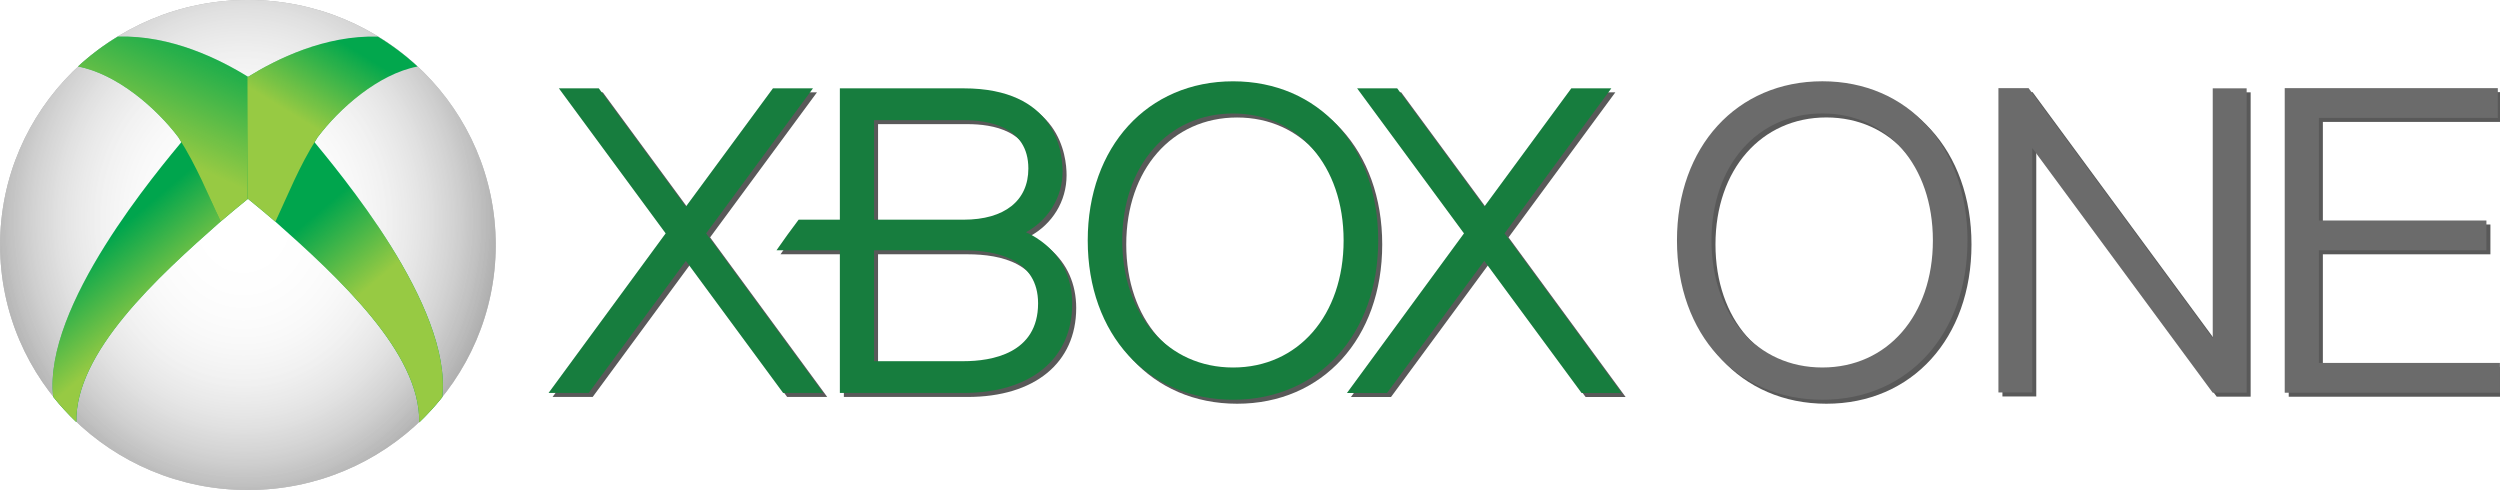
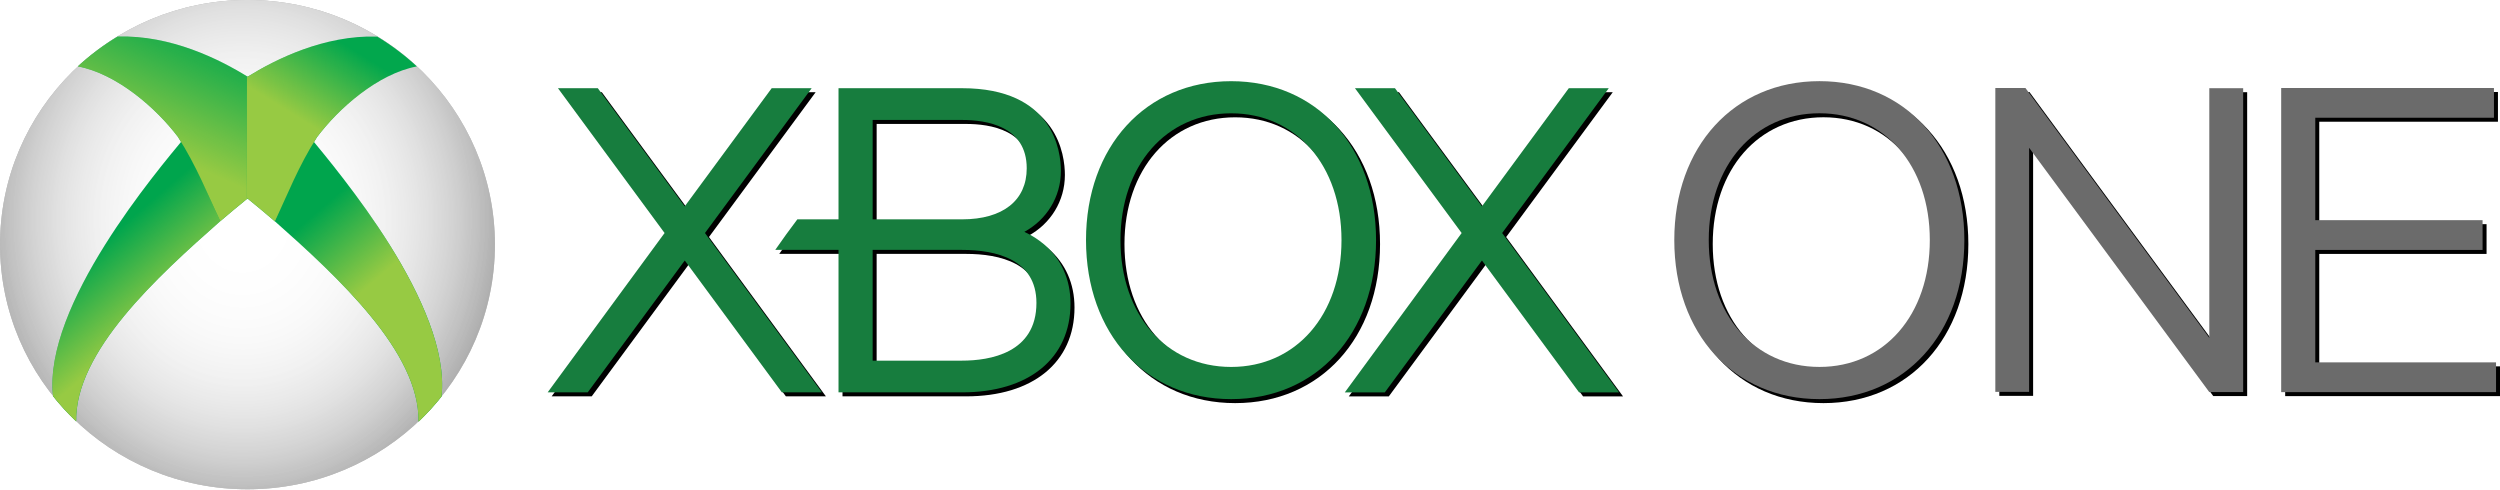
- <svg xmlns="http://www.w3.org/2000/svg" width="2500" height="490" viewBox="11.272 1.898 170.175 33.357" version="1.1" id="svg19">
-   <defs id="defs19" />
-   <g id="g21" style="fill:#000000;opacity:0.65" transform="translate(0.272302,0.272302)">
-     <g id="g3" style="fill:#000000">
-       <path d="m 135.324,7.431 c -5.826,0 -9.898,4.456 -9.898,10.835 0,6.389 4.072,10.844 9.898,10.844 5.82,0 9.879,-4.455 9.879,-10.844 0,-6.379 -4.058,-10.835 -9.879,-10.835 z m 0,2.19 c 4.432,0 7.523,3.557 7.523,8.645 0.001,5.092 -3.091,8.649 -7.523,8.649 -4.438,0 -7.549,-3.557 -7.549,-8.649 0,-5.088 3.111,-8.645 7.549,-8.645 z" style="fill:#000000" id="path1" />
-       <path d="M 147.309,7.896 V 28.615 h 2.304 V 11.974 l 12.283,16.655 2.311,0.002 V 7.912 H 161.898 V 24.93 L 149.363,7.899 Z" style="fill:#000000" id="path2" />
-       <path d="M 166.799,7.898 V 28.633 h 14.648 v -2.029 h -12.324 v -7.666 h 11.406 V 16.909 H 169.123 V 9.925 h 12.182 V 7.898 Z" style="fill:#000000" id="path3" />
+ <svg xmlns="http://www.w3.org/2000/svg" width="2503.8" height="490.01" version="1.1" viewBox="11.272 1.898 170.43 33.358">
+   <g transform="translate(.26541 .2723)">
+     <g>
+       <path d="m135.32 7.431c-5.826 0-9.898 4.456-9.898 10.835 0 6.389 4.072 10.844 9.898 10.844 5.82 0 9.879-4.455 9.879-10.844 0-6.379-4.058-10.835-9.879-10.835zm0 2.19c4.432 0 7.523 3.557 7.523 8.645 1e-3 5.092-3.091 8.649-7.523 8.649-4.438 0-7.549-3.557-7.549-8.649 0-5.088 3.111-8.645 7.549-8.645z" />
+       <path d="m147.31 7.896v20.719h2.304v-16.641l12.283 16.655 2.311 2e-3v-20.719h-2.309v17.018l-12.535-17.031z" />
+       <path d="m166.8 7.898v20.735h14.648v-2.029h-12.324v-7.666h11.406v-2.029h-11.406v-6.984h12.182v-2.027z" />
    </g>
-     <g id="g20" style="fill:#000000">
-       <path d="m 49.311,7.912 7.269,9.873 -7.971,10.863 h 2.731 l 6.617,-8.99 6.621,8.99 h 2.728 L 59.334,17.785 66.608,7.912 H 63.883 L 57.953,15.968 52.028,7.912 Z" style="display:inline;fill:#000000" id="path6" />
-       <path d="M 68.439,7.912 V 16.852 H 65.633 a 60.799,60.799 0 0 0 -1.506,2.081 h 4.312 v 9.715 l 8.421,0.001 c 4.562,0 7.396,-2.317 7.396,-6.054 0,-1.632 -0.617,-3.021 -1.789,-4.025 A 5.956,5.956 0 0 0 81.109,17.705 c 1.505,-0.817 2.492,-2.361 2.492,-4.152 0,-1.327 -0.489,-5.641 -6.741,-5.641 z m 2.328,2.164 h 6.093 c 1.65,0 4.411,0.411 4.411,3.296 0,2.181 -1.609,3.481 -4.411,3.481 h -6.093 z m -9.31e-4,8.86 h 6.093 c 2.311,0 5.074,0.638 5.074,3.614 0.001,3.423 -3.177,3.936 -5.074,3.936 h -6.093 z" style="display:inline;fill:#000000" id="path8" />
-       <path d="m 95.209,7.433 c -5.824,0 -9.896,4.456 -9.896,10.835 0,6.389 4.071,10.842 9.896,10.842 5.82,0 9.879,-4.453 9.879,-10.842 0,-6.379 -4.059,-10.835 -9.879,-10.835 z m 0,2.191 c 4.431,0 7.523,3.556 7.523,8.644 0,5.091 -3.092,8.648 -7.523,8.648 -4.438,0 -7.546,-3.557 -7.546,-8.648 0,-5.088 3.108,-8.644 7.546,-8.644 z" style="display:inline;fill:#000000" id="path18" />
-       <path d="m 103.652,7.912 7.274,9.874 -7.966,10.864 h 2.728 l 6.621,-8.992 6.623,8.992 h 2.724 l -7.968,-10.864 7.269,-9.874 h -2.725 l -5.923,8.054 -5.93,-8.054 z" style="display:inline;fill:#000000" id="path19" />
+     <g>
+       <path d="m49.311 7.912 7.269 9.873-7.971 10.863h2.731l6.617-8.99 6.621 8.99h2.728l-7.972-10.863 7.274-9.873h-2.725l-5.93 8.056-5.925-8.056z" />
+       <path d="m68.439 7.912v8.94h-2.806a60.799 60.799 0 0 0-1.506 2.081h4.312v9.715l8.421 0.001c4.562 0 7.396-2.317 7.396-6.054 0-1.632-0.617-3.021-1.789-4.025a5.956 5.956 0 0 0-1.358-0.865c1.505-0.817 2.492-2.361 2.492-4.152 0-1.327-0.489-5.641-6.741-5.641zm2.328 2.164h6.093c1.65 0 4.411 0.411 4.411 3.296 0 2.181-1.609 3.481-4.411 3.481h-6.093zm-9.31e-4 8.86h6.093c2.311 0 5.074 0.638 5.074 3.614 1e-3 3.423-3.177 3.936-5.074 3.936h-6.093z" />
+       <path d="m95.209 7.433c-5.824 0-9.896 4.456-9.896 10.835 0 6.389 4.071 10.842 9.896 10.842 5.82 0 9.879-4.453 9.879-10.842 0-6.379-4.059-10.835-9.879-10.835zm0 2.191c4.431 0 7.523 3.556 7.523 8.644 0 5.091-3.092 8.648-7.523 8.648-4.438 0-7.546-3.557-7.546-8.648 0-5.088 3.108-8.644 7.546-8.644z" />
+       <path d="m103.65 7.912 7.274 9.874-7.966 10.864h2.728l6.621-8.992 6.623 8.992h2.724l-7.968-10.864 7.269-9.874h-2.725l-5.923 8.054-5.93-8.054z" />
    </g>
  </g>
-   <g id="g1">
-     <g id="g32">
-       <path d="m 135.324,7.431 c -5.826,0 -9.898,4.456 -9.898,10.835 0,6.389 4.072,10.844 9.898,10.844 5.82,0 9.879,-4.455 9.879,-10.844 0,-6.379 -4.058,-10.835 -9.879,-10.835 z m 0,2.19 c 4.432,0 7.523,3.557 7.523,8.645 0.001,5.092 -3.091,8.649 -7.523,8.649 -4.438,0 -7.549,-3.557 -7.549,-8.649 0,-5.088 3.111,-8.645 7.549,-8.645 z" style="fill:#6b6b6b" id="path32" />
-       <path d="M 147.309,7.896 V 28.615 h 2.304 V 11.974 l 12.283,16.655 2.311,0.002 V 7.912 H 161.898 V 24.93 L 149.363,7.899 Z" style="fill:#6b6b6b" id="path29" />
-       <path d="M 166.799,7.898 V 28.633 h 14.648 v -2.029 h -12.324 v -7.666 h 11.406 V 16.909 H 169.123 V 9.925 h 12.182 V 7.898 Z" style="fill:#6b6b6b" id="path30" />
+   <g transform="translate(-.0068878)">
+     <g fill="#6b6b6b">
+       <path d="m135.32 7.431c-5.826 0-9.898 4.456-9.898 10.835 0 6.389 4.072 10.844 9.898 10.844 5.82 0 9.879-4.455 9.879-10.844 0-6.379-4.058-10.835-9.879-10.835zm0 2.19c4.432 0 7.523 3.557 7.523 8.645 1e-3 5.092-3.091 8.649-7.523 8.649-4.438 0-7.549-3.557-7.549-8.649 0-5.088 3.111-8.645 7.549-8.645z" />
+       <path d="m147.31 7.896v20.719h2.304v-16.641l12.283 16.655 2.311 2e-3v-20.719h-2.309v17.018l-12.535-17.031z" />
+       <path d="m166.8 7.898v20.735h14.648v-2.029h-12.324v-7.666h11.406v-2.029h-11.406v-6.984h12.182v-2.027z" />
    </g>
-     <g id="g33">
-       <path d="m 49.311,7.912 7.269,9.873 -7.971,10.863 h 2.731 l 6.617,-8.99 6.621,8.99 h 2.728 L 59.334,17.785 66.608,7.912 H 63.883 L 57.953,15.968 52.028,7.912 Z" style="display:inline;fill:#177d3e" id="path20" />
-       <path d="M 68.439,7.912 V 16.852 H 65.633 a 60.799,60.799 0 0 0 -1.506,2.081 h 4.312 v 9.715 l 8.421,0.001 c 4.562,0 7.396,-2.317 7.396,-6.054 0,-1.632 -0.617,-3.021 -1.789,-4.025 A 5.956,5.956 0 0 0 81.109,17.705 c 1.505,-0.817 2.492,-2.361 2.492,-4.152 0,-1.327 -0.489,-5.641 -6.741,-5.641 z m 2.328,2.164 h 6.093 c 1.65,0 4.411,0.411 4.411,3.296 0,2.181 -1.609,3.481 -4.411,3.481 h -6.093 z m -9.31e-4,8.86 h 6.093 c 2.311,0 5.074,0.638 5.074,3.614 0.001,3.423 -3.177,3.936 -5.074,3.936 h -6.093 z" style="display:inline;fill:#177d3e" id="path26" />
-       <path d="m 95.209,7.433 c -5.824,0 -9.896,4.456 -9.896,10.835 0,6.389 4.071,10.842 9.896,10.842 5.82,0 9.879,-4.453 9.879,-10.842 0,-6.379 -4.059,-10.835 -9.879,-10.835 z m 0,2.191 c 4.431,0 7.523,3.556 7.523,8.644 0,5.091 -3.092,8.648 -7.523,8.648 -4.438,0 -7.546,-3.557 -7.546,-8.648 0,-5.088 3.108,-8.644 7.546,-8.644 z" style="display:inline;fill:#177d3e" id="path27" />
-       <path d="m 103.652,7.912 7.274,9.874 -7.966,10.864 h 2.728 l 6.621,-8.992 6.623,8.992 h 2.724 l -7.968,-10.864 7.269,-9.874 h -2.725 l -5.923,8.054 -5.93,-8.054 z" style="display:inline;fill:#177d3e" id="path22" />
+     <g fill="#177d3e">
+       <path d="m49.311 7.912 7.269 9.873-7.971 10.863h2.731l6.617-8.99 6.621 8.99h2.728l-7.972-10.863 7.274-9.873h-2.725l-5.93 8.056-5.925-8.056z" />
+       <path d="m68.439 7.912v8.94h-2.806a60.799 60.799 0 0 0-1.506 2.081h4.312v9.715l8.421 0.001c4.562 0 7.396-2.317 7.396-6.054 0-1.632-0.617-3.021-1.789-4.025a5.956 5.956 0 0 0-1.358-0.865c1.505-0.817 2.492-2.361 2.492-4.152 0-1.327-0.489-5.641-6.741-5.641zm2.328 2.164h6.093c1.65 0 4.411 0.411 4.411 3.296 0 2.181-1.609 3.481-4.411 3.481h-6.093zm-9.31e-4 8.86h6.093c2.311 0 5.074 0.638 5.074 3.614 1e-3 3.423-3.177 3.936-5.074 3.936h-6.093z" />
+       <path d="m95.209 7.433c-5.824 0-9.896 4.456-9.896 10.835 0 6.389 4.071 10.842 9.896 10.842 5.82 0 9.879-4.453 9.879-10.842 0-6.379-4.059-10.835-9.879-10.835zm0 2.191c4.431 0 7.523 3.556 7.523 8.644 0 5.091-3.092 8.648-7.523 8.648-4.438 0-7.546-3.557-7.546-8.648 0-5.088 3.108-8.644 7.546-8.644z" />
+       <path d="m103.65 7.912 7.274 9.874-7.966 10.864h2.728l6.621-8.992 6.623 8.992h2.724l-7.968-10.864 7.269-9.874h-2.725l-5.923 8.054-5.93-8.054z" />
    </g>
  </g>
-   <g transform="translate(-3.408 36.558)" id="g19">
-     <path d="m 48.42,-17.981 c 0,9.212 -7.553,16.679 -16.87,16.679 -9.317,0 -16.87,-7.467 -16.87,-16.679 0,-9.211 7.553,-16.679 16.87,-16.679 9.317,0 16.87,7.467 16.87,16.679 z" fill="#666666" id="path4" style="display:inline" />
-     <radialGradient id="a" cx="-1186.125" cy="1608.61" r="14.351" gradientTransform="matrix(0 1.6935 1.5038 0 -2387.78 1988.934)" gradientUnits="userSpaceOnUse">
-       <stop offset="0" stop-color="#fff" id="stop4" />
-       <stop offset="1" stop-color="#fff" stop-opacity="0" id="stop5" />
+   <g transform="translate(-3.4149 36.558)">
+     <path d="m48.42-17.981c0 9.212-7.553 16.679-16.87 16.679s-16.87-7.467-16.87-16.679c0-9.211 7.553-16.679 16.87-16.679s16.87 7.467 16.87 16.679z" fill="#666" />
+     <radialGradient id="a" cx="-1186.1" cy="1608.6" r="14.351" gradientTransform="matrix(0 1.6935 1.5038 0 -2387.8 1988.9)" gradientUnits="userSpaceOnUse">
+       <stop stop-color="#fff" offset="0" />
+       <stop stop-color="#fff" stop-opacity="0" offset="1" />
    </radialGradient>
-     <path d="m 48.42,-17.981 c 0,9.212 -7.553,16.679 -16.87,16.679 -9.317,0 -16.87,-7.467 -16.87,-16.679 0,-9.211 7.553,-16.679 16.87,-16.679 9.317,0 16.87,7.467 16.87,16.679 z" fill="url(#a)" id="path5" style="display:inline" />
-     <radialGradient id="b" cx="-1186.125" cy="1608.61" r="14.351" gradientTransform="matrix(0 1.6935 1.5038 0 -2387.78 1988.934)" gradientUnits="userSpaceOnUse">
-       <stop offset="0" stop-color="#fff" id="stop6" />
-       <stop offset="1" stop-color="#fff" stop-opacity="0" id="stop7" />
-     </radialGradient>
-     <path d="m 48.42,-17.981 c 0,9.212 -7.553,16.679 -16.87,16.679 -9.317,0 -16.87,-7.467 -16.87,-16.679 0,-9.211 7.553,-16.679 16.87,-16.679 9.317,0 16.87,7.467 16.87,16.679 z" fill="url(#b)" id="path7" style="display:inline" />
-     <radialGradient id="c" cx="-1186.125" cy="1608.61" r="14.351" gradientTransform="matrix(0 1.6935 1.5038 0 -2387.78 1988.934)" gradientUnits="userSpaceOnUse">
-       <stop offset="0" stop-color="#fff" id="stop8" />
-       <stop offset="1" stop-color="#fff" stop-opacity="0" id="stop9" />
-     </radialGradient>
-     <path d="m 48.42,-17.981 c 0,9.212 -7.553,16.679 -16.87,16.679 -9.317,0 -16.87,-7.467 -16.87,-16.679 0,-9.211 7.553,-16.679 16.87,-16.679 9.317,0 16.87,7.467 16.87,16.679 z" fill="url(#c)" id="path9" style="display:inline" />
-     <path d="m 27.27,-25.287 c -1.863,2.258 -9.666,11.435 -8.974,17.64 0.482,0.61 1.013,1.182 1.574,1.72 -0.082,-4.75 5.492,-9.833 9.842,-13.67 l -2.443,-5.69 z" fill="#00a54d" id="path10" style="display:inline" />
-     <g transform="matrix(1.0075 0 0 1.00084 1.107 -34.878)" id="g11">
-       <linearGradient id="d" gradientUnits="userSpaceOnUse" x1="-1022.497" y1="1131.197" x2="-1026.453" y2="1135.837" gradientTransform="matrix(1.0075 0 0 -1.0008 1054.326 1153.657)">
-         <stop offset="0" stop-color="#97ca43" id="stop10" />
-         <stop offset="1" stop-color="#97ca43" stop-opacity="0" id="stop11" />
+     <path d="m48.42-17.981c0 9.212-7.553 16.679-16.87 16.679s-16.87-7.467-16.87-16.679c0-9.211 7.553-16.679 16.87-16.679s16.87 7.467 16.87 16.679z" fill="url(#a)" />
+     <path d="m48.42-17.981c0 9.212-7.553 16.679-16.87 16.679s-16.87-7.467-16.87-16.679c0-9.211 7.553-16.679 16.87-16.679s16.87 7.467 16.87 16.679z" fill="url(#a)" />
+     <path d="m48.42-17.981c0 9.212-7.553 16.679-16.87 16.679s-16.87-7.467-16.87-16.679c0-9.211 7.553-16.679 16.87-16.679s16.87 7.467 16.87 16.679z" fill="url(#a)" />
+     <path d="m27.27-25.287c-1.863 2.258-9.666 11.435-8.974 17.64 0.482 0.61 1.013 1.182 1.574 1.72-0.082-4.75 5.492-9.833 9.842-13.67l-2.443-5.69z" fill="#00a54d" />
+     <g transform="matrix(1.0075 0 0 1.0008 1.107 -34.878)">
+       <linearGradient id="d" x1="-1022.5" x2="-1026.5" y1="1131.2" y2="1135.8" gradientTransform="matrix(1.0075 0 0 -1.0008 1054.3 1153.7)" gradientUnits="userSpaceOnUse">
+         <stop stop-color="#97ca43" offset="0" />
+         <stop stop-color="#97ca43" stop-opacity="0" offset="1" />
      </linearGradient>
-       <path d="M25.967 9.583c-1.848 2.256-9.593 11.425-8.906 17.625.478.61 1.005 1.181 1.562 1.718-.081-4.745 5.451-9.825 9.769-13.658l-2.425-5.685z" fill="url(#d)" id="path11" />
+       <path d="m25.967 9.583c-1.848 2.256-9.593 11.425-8.906 17.625 0.478 0.61 1.005 1.181 1.562 1.718-0.081-4.745 5.451-9.825 9.769-13.658z" fill="url(#d)" />
    </g>
-     <g transform="matrix(1.0075 0 0 1.00084 .968 -34.846)" id="g13">
-       <path d="M21.561 2.677a16.832 16.832 0 0 0-2.687 2.031c2.656.508 5.32 2.862 6.781 4.812 1.272 2.002 1.963 3.837 2.861 5.731a91.424 91.424 0 0 1 1.896-1.587l-.004-8.226c-1.979-1.238-5.25-2.867-8.816-2.761-.008.005-.024-.005-.031 0z" fill="#02a74d" id="path12" />
-       <linearGradient id="e" gradientUnits="userSpaceOnUse" x1="-1022.39" y1="1142.336" x2="-1018.766" y2="1150.379" gradientTransform="matrix(1.0075 0 0 -1.0008 1054.187 1153.625)">
-         <stop offset="0" stop-color="#97ca43" id="stop12" />
-         <stop offset="1" stop-color="#97ca43" stop-opacity="0" id="stop13" />
+     <g transform="matrix(1.0075 0 0 1.0008 .968 -34.846)">
+       <path d="m21.561 2.677a16.832 16.832 0 0 0-2.687 2.031c2.656 0.508 5.32 2.862 6.781 4.812 1.272 2.002 1.963 3.837 2.861 5.731a91.424 91.424 0 0 1 1.896-1.587l-4e-3 -8.226c-1.979-1.238-5.25-2.867-8.816-2.761-8e-3 5e-3 -0.024-5e-3 -0.031 0z" fill="#02a74d" />
+       <linearGradient id="e" x1="-1022.4" x2="-1018.8" y1="1142.3" y2="1150.4" gradientTransform="matrix(1.0075 0 0 -1.0008 1054.2 1153.6)" gradientUnits="userSpaceOnUse">
+         <stop stop-color="#97ca43" offset="0" />
+         <stop stop-color="#97ca43" stop-opacity="0" offset="1" />
      </linearGradient>
-       <path d="M21.561 2.677a16.832 16.832 0 0 0-2.687 2.031c2.656.508 5.32 2.862 6.781 4.812 1.272 2.002 1.963 3.837 2.861 5.731a91.424 91.424 0 0 1 1.896-1.587l-.004-8.226c-1.979-1.238-5.25-2.867-8.816-2.761-.008.005-.024-.005-.031 0z" fill="url(#e)" id="path13" />
+       <path d="m21.561 2.677a16.832 16.832 0 0 0-2.687 2.031c2.656 0.508 5.32 2.862 6.781 4.812 1.272 2.002 1.963 3.837 2.861 5.731a91.424 91.424 0 0 1 1.896-1.587l-4e-3 -8.226c-1.979-1.238-5.25-2.867-8.816-2.761-8e-3 5e-3 -0.024-5e-3 -0.031 0z" fill="url(#e)" />
    </g>
-     <g id="g18">
-       <path d="M35.837-25.28c1.856 2.26 9.633 11.445 8.943 17.654-.48.61-1.009 1.183-1.568 1.722.081-4.754-5.474-9.842-9.81-13.682l2.435-5.695z" fill="#00a54d" id="path14" />
-       <g transform="matrix(-1.00417 0 0 1.00169 61.912 -34.88)" id="g15">
-         <linearGradient id="f" gradientUnits="userSpaceOnUse" x1="1745.975" y1="1130.484" x2="1742.02" y2="1135.124" gradientTransform="matrix(-1.0042 0 0 -1.0017 1777.409 1153.894)">
-           <stop offset="0" stop-color="#97ca43" id="stop14" />
-           <stop offset="1" stop-color="#97ca43" stop-opacity="0" id="stop15" />
+     <g>
+       <path d="m35.837-25.28c1.856 2.26 9.633 11.445 8.943 17.654-0.48 0.61-1.009 1.183-1.568 1.722 0.081-4.754-5.474-9.842-9.81-13.682l2.435-5.695z" fill="#00a54d" />
+       <g transform="matrix(-1.0042 0 0 1.0017 61.912 -34.88)">
+         <linearGradient id="f" x1="1746" x2="1742" y1="1130.5" y2="1135.1" gradientTransform="matrix(-1.0042 0 0 -1.0017 1777.4 1153.9)" gradientUnits="userSpaceOnUse">
+           <stop stop-color="#97ca43" offset="0" />
+           <stop stop-color="#97ca43" stop-opacity="0" offset="1" />
        </linearGradient>
-         <path d="M25.967 9.583c-1.848 2.256-9.593 11.426-8.906 17.625a16.95 16.95 0 0 0 1.562 1.719c-.081-4.746 5.451-9.825 9.769-13.659l-2.425-5.685z" fill="url(#f)" id="path15" />
+         <path d="m25.967 9.583c-1.848 2.256-9.593 11.426-8.906 17.625a16.95 16.95 0 0 0 1.562 1.719c-0.081-4.746 5.451-9.825 9.769-13.659z" fill="url(#f)" />
      </g>
-       <g transform="matrix(-1.00417 0 0 1.00169 62.051 -34.848)" id="g17">
-         <path d="M21.561 2.677a16.945 16.945 0 0 0-2.688 2.031c2.656.508 5.321 2.862 6.781 4.812 1.272 2.002 1.964 3.837 2.862 5.732.608-.519 1.226-1.047 1.896-1.587l-.004-8.227c-1.979-1.238-5.25-2.867-8.816-2.761-.007.005-.024-.005-.031 0z" fill="#02a74d" id="path16" />
-         <linearGradient id="g" gradientUnits="userSpaceOnUse" x1="1746.11" y1="1141.965" x2="1749.206" y2="1147.008" gradientTransform="matrix(-1.0042 0 0 -1.0017 1777.548 1153.863)">
-           <stop offset="0" stop-color="#97ca43" id="stop16" />
-           <stop offset="1" stop-color="#97ca43" stop-opacity="0" id="stop17" />
+       <g transform="matrix(-1.0042 0 0 1.0017 62.051 -34.848)">
+         <path d="m21.561 2.677a16.945 16.945 0 0 0-2.688 2.031c2.656 0.508 5.321 2.862 6.781 4.812 1.272 2.002 1.964 3.837 2.862 5.732 0.608-0.519 1.226-1.047 1.896-1.587l-4e-3 -8.227c-1.979-1.238-5.25-2.867-8.816-2.761-7e-3 5e-3 -0.024-5e-3 -0.031 0z" fill="#02a74d" />
+         <linearGradient id="g" x1="1746.1" x2="1749.2" y1="1142" y2="1147" gradientTransform="matrix(-1.0042 0 0 -1.0017 1777.5 1153.9)" gradientUnits="userSpaceOnUse">
+           <stop stop-color="#97ca43" offset="0" />
+           <stop stop-color="#97ca43" stop-opacity="0" offset="1" />
        </linearGradient>
-         <path d="M21.561 2.677a16.945 16.945 0 0 0-2.688 2.031c2.656.508 5.321 2.862 6.781 4.812 1.272 2.002 1.964 3.837 2.862 5.732.608-.519 1.226-1.047 1.896-1.587l-.004-8.227c-1.979-1.238-5.25-2.867-8.816-2.761-.007.005-.024-.005-.031 0z" fill="url(#g)" id="path17" />
+         <path d="m21.561 2.677a16.945 16.945 0 0 0-2.688 2.031c2.656 0.508 5.321 2.862 6.781 4.812 1.272 2.002 1.964 3.837 2.862 5.732 0.608-0.519 1.226-1.047 1.896-1.587l-4e-3 -8.227c-1.979-1.238-5.25-2.867-8.816-2.761-7e-3 5e-3 -0.024-5e-3 -0.031 0z" fill="url(#g)" />
      </g>
    </g>
  </g>
</svg>
